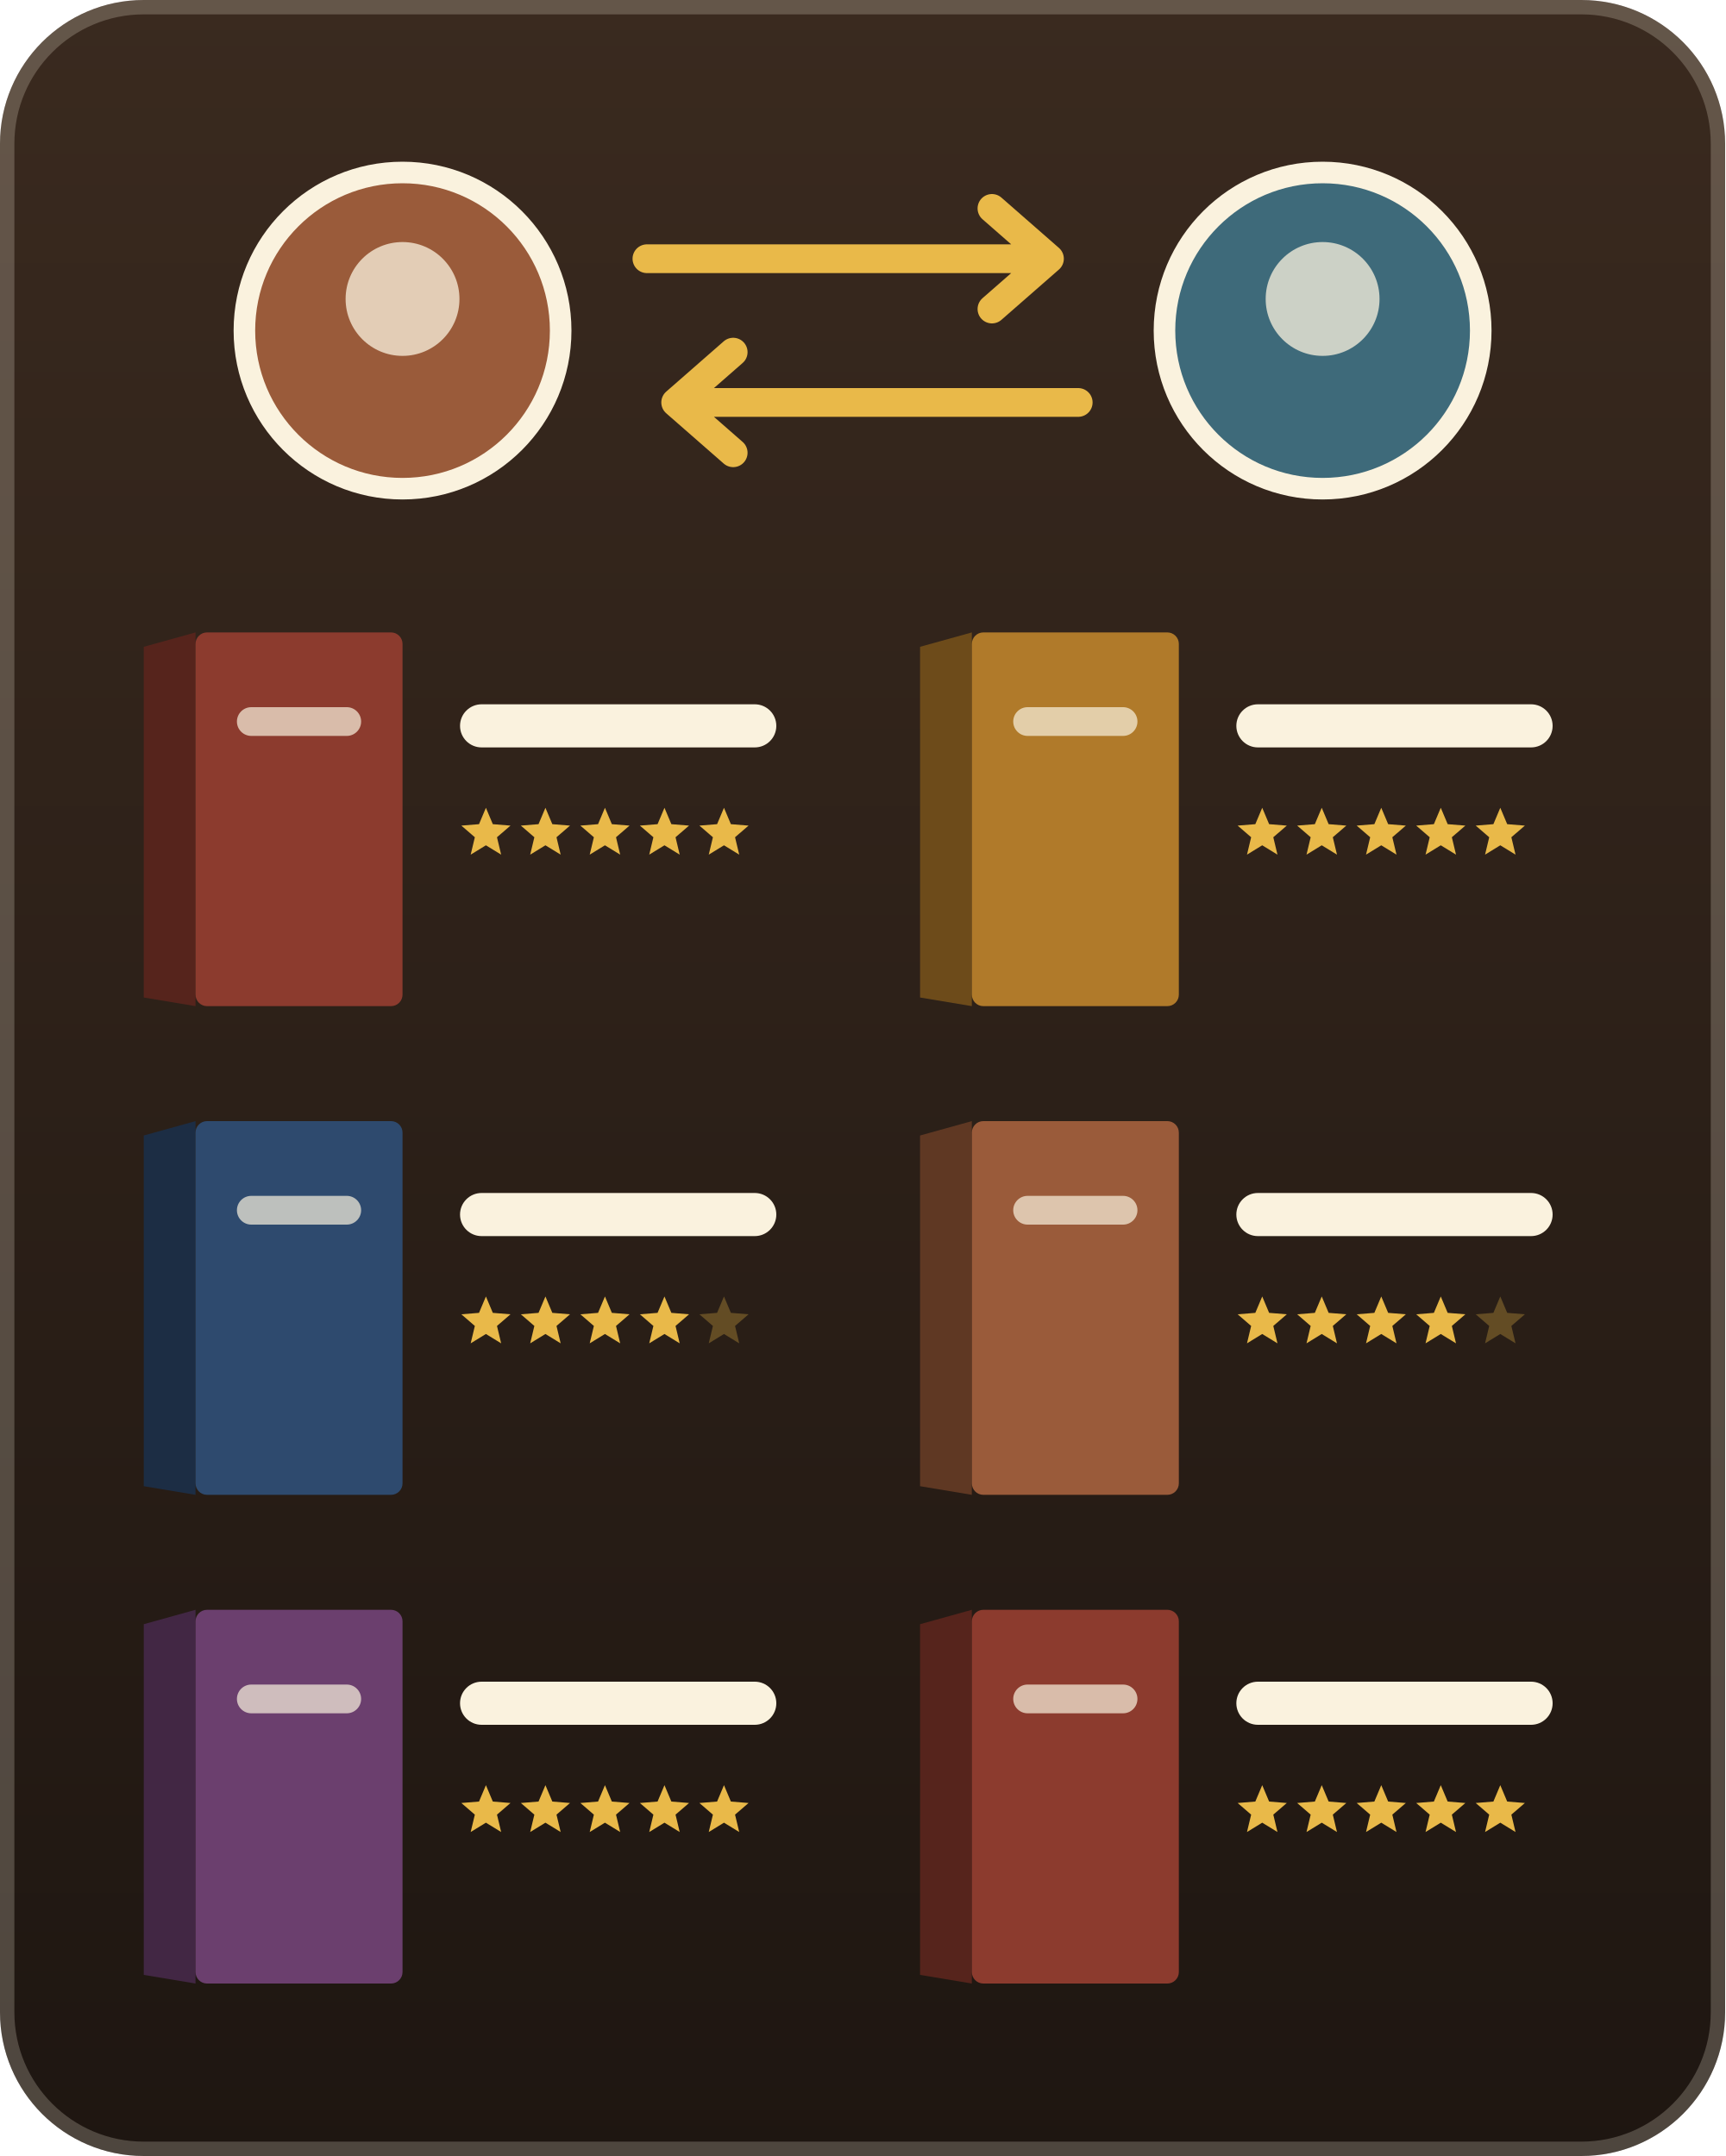
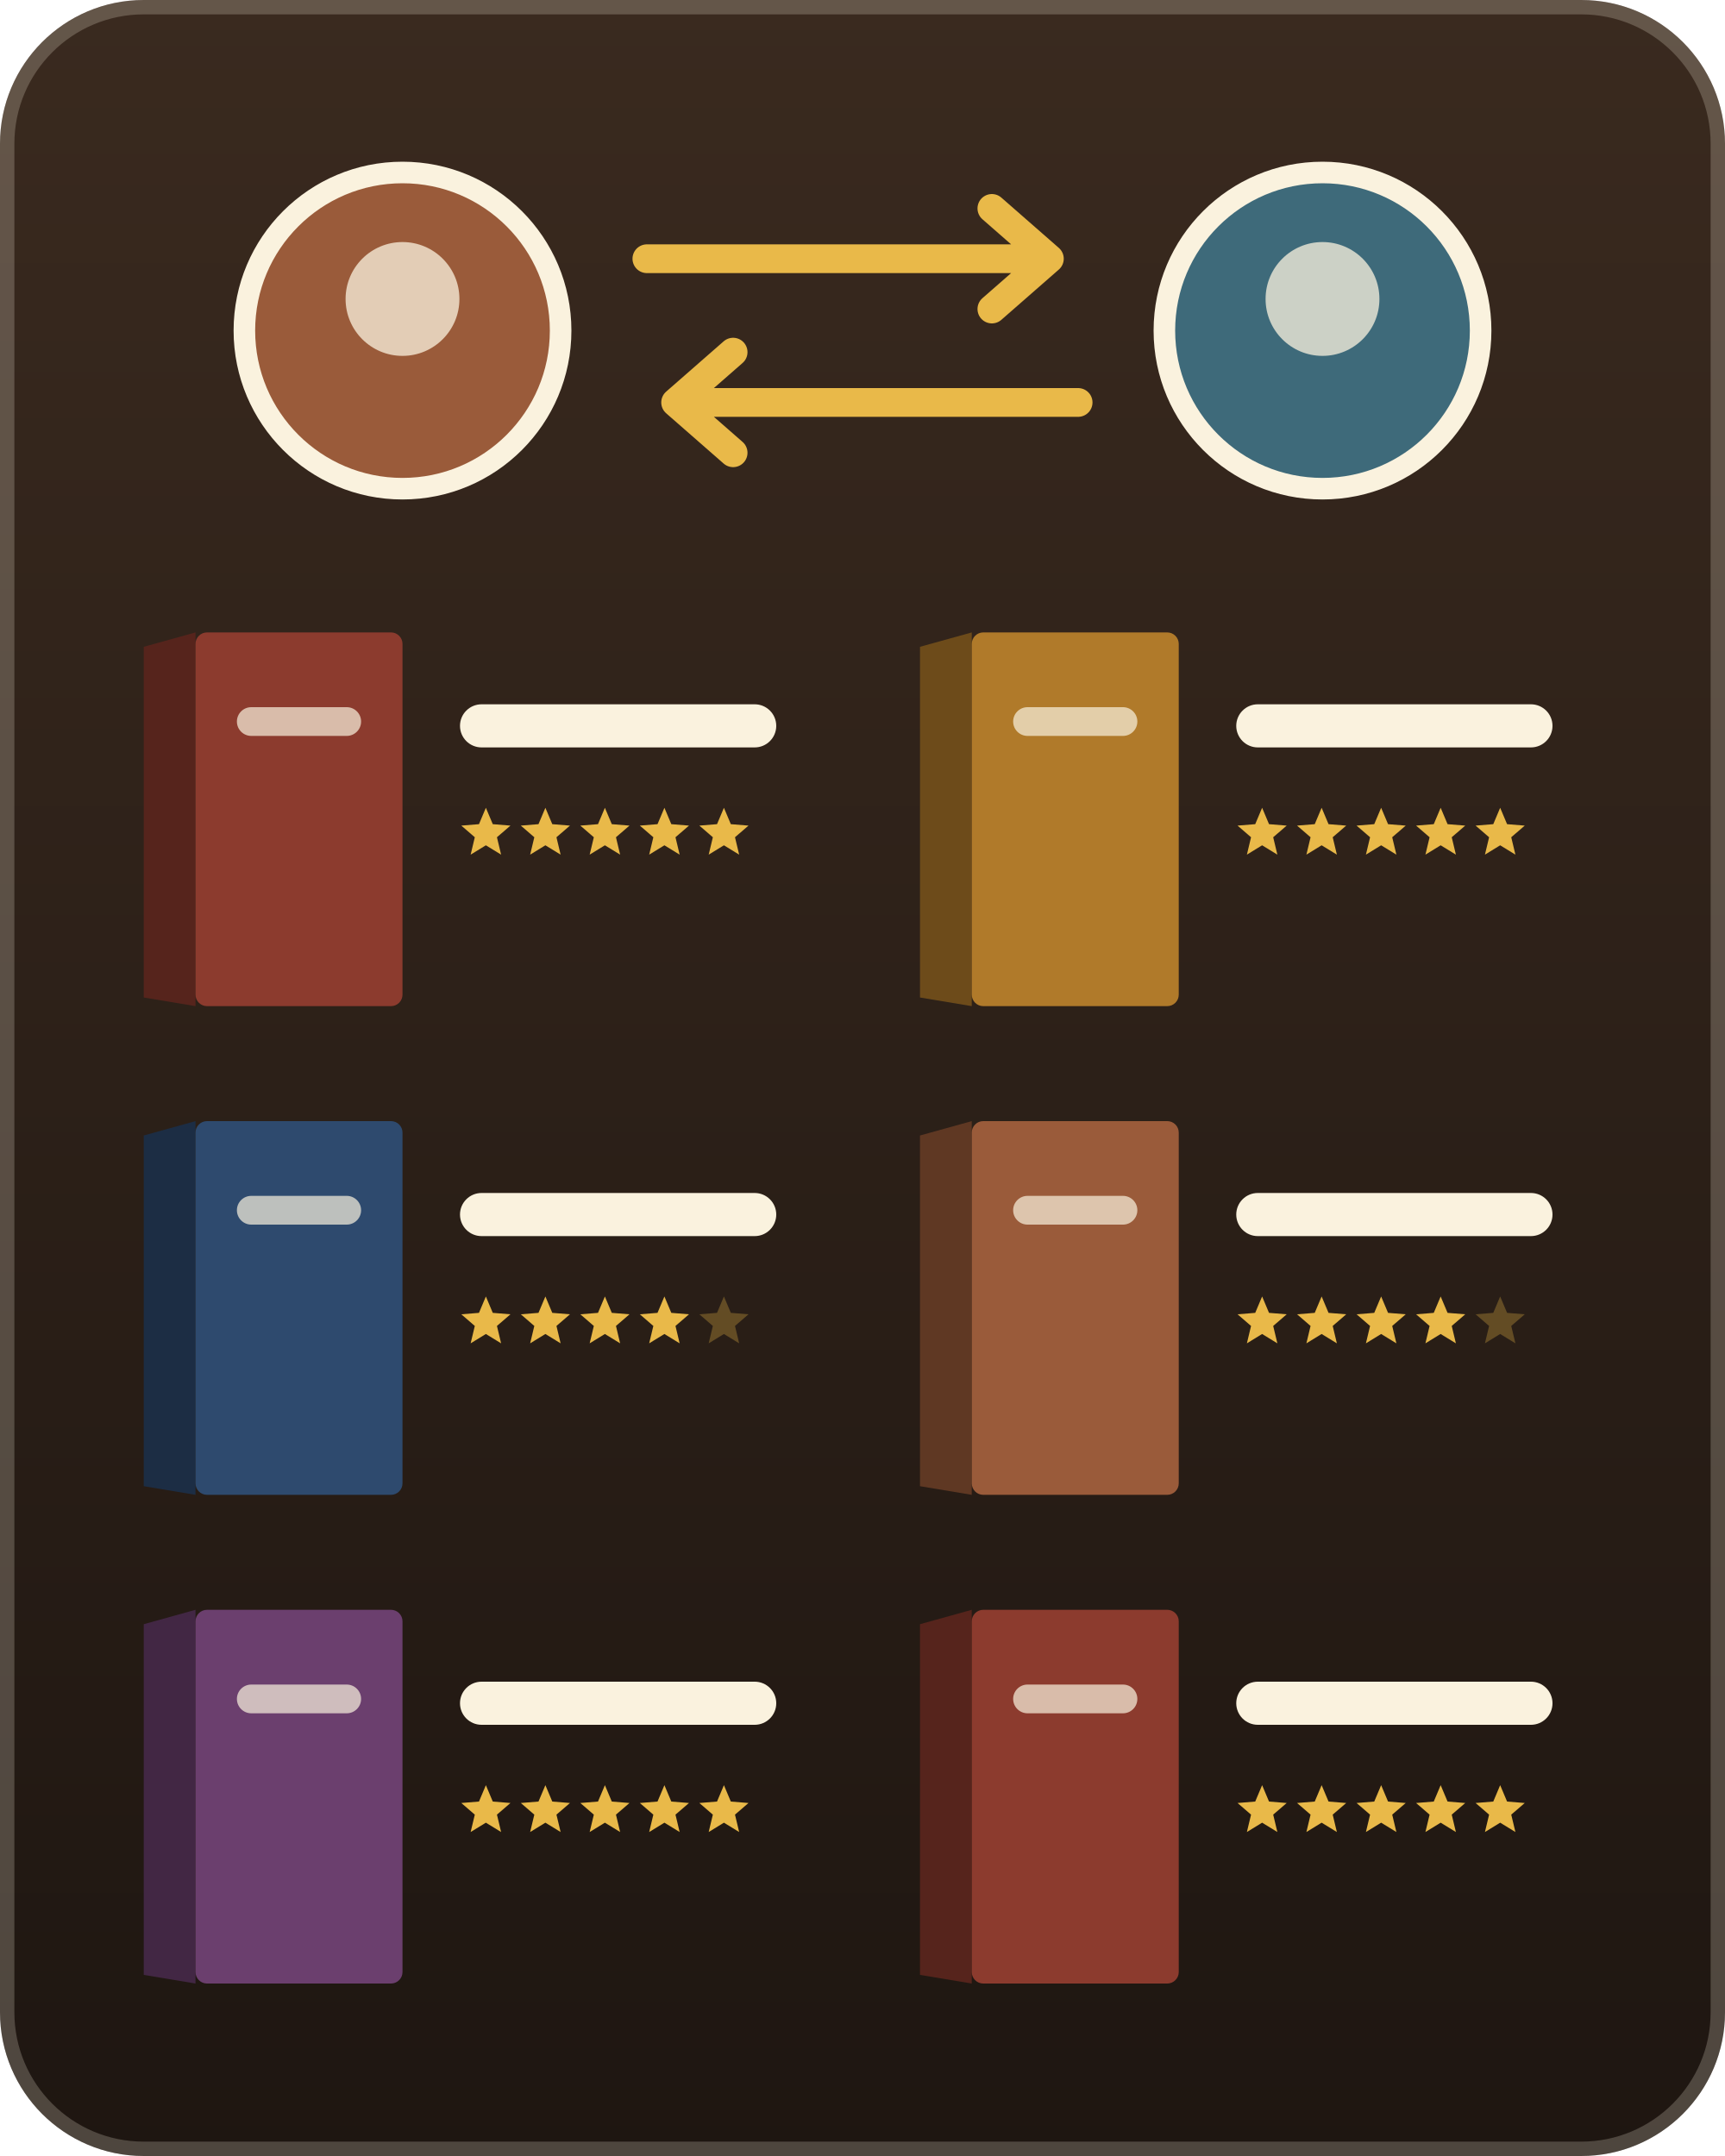
- <svg xmlns="http://www.w3.org/2000/svg" width="120" height="150" viewBox="0 0 120 150">
+ <svg xmlns="http://www.w3.org/2000/svg" width="56" height="70" viewBox="0 0 120 150">
  <defs>
    <linearGradient id="ground" x1="0" y1="0" x2="0" y2="1">
      <stop offset="0" stop-color="#3A2A1F" />
      <stop offset="1" stop-color="#1E1611" />
    </linearGradient>
    <radialGradient id="glow" cx="0.5" cy="0.5" r="0.5">
      <stop offset="0" stop-color="#E9B949" stop-opacity="0.38" />
      <stop offset="1" stop-color="#E9B949" stop-opacity="0" />
    </radialGradient>
    <radialGradient id="lamp" cx="0.5" cy="0.35" r="0.7">
      <stop offset="0" stop-color="#8A5F3C" />
      <stop offset="1" stop-color="#4A3020" />
    </radialGradient>
  </defs>
  <rect x="0" y="0" width="120" height="150" rx="10" fill="url(#ground)" />
  <circle cx="28" cy="23" r="11" fill="#9A5B3A" stroke="#FAF2DE" stroke-width="1.5" />
  <circle cx="28" cy="20.8" r="3.96" fill="#FAF2DE" fill-opacity="0.75" />
  <circle cx="92" cy="23" r="11" fill="#3E6A7A" stroke="#FAF2DE" stroke-width="1.5" />
  <circle cx="92" cy="20.8" r="3.96" fill="#FAF2DE" fill-opacity="0.75" />
  <path d="M45 18 H73 M69 14.5 L73 18 L69 21.5" stroke="#E9B949" stroke-width="2" fill="none" stroke-linecap="round" stroke-linejoin="round" />
  <path d="M75 28 H47 M51 24.5 L47 28 L51 31.5" stroke="#E9B949" stroke-width="2" fill="none" stroke-linecap="round" stroke-linejoin="round" />
  <polygon points="10,45 13.6,44 13.6,70 10,69.4" fill="#56241C" />
  <rect x="13.6" y="44" width="14.4" height="26" rx="0.8" fill="#8C3B2E" fill-opacity="1" />
  <rect x="16.48" y="49.2" width="8.64" height="2" rx="1" fill="#FAF2DE" fill-opacity="0.7" />
  <rect x="32" y="49" width="22" height="3" rx="1.5" fill="#FAF2DE" fill-opacity="1" />
  <polygon points="33.80,56.20 34.28,57.34 35.51,57.44 34.57,58.25 34.86,59.46 33.80,58.81 32.74,59.46 33.03,58.25 32.09,57.44 33.32,57.34" fill="#E9B949" fill-opacity="1" />
  <polygon points="37.94,56.20 38.42,57.34 39.65,57.44 38.71,58.25 39.00,59.46 37.94,58.81 36.88,59.46 37.17,58.25 36.23,57.44 37.46,57.34" fill="#E9B949" fill-opacity="1" />
  <polygon points="42.08,56.20 42.56,57.34 43.79,57.44 42.85,58.25 43.14,59.46 42.08,58.81 41.02,59.46 41.31,58.25 40.37,57.44 41.60,57.34" fill="#E9B949" fill-opacity="1" />
  <polygon points="46.22,56.20 46.70,57.34 47.93,57.44 46.99,58.25 47.28,59.46 46.22,58.81 45.16,59.46 45.45,58.25 44.51,57.44 45.74,57.34" fill="#E9B949" fill-opacity="1" />
  <polygon points="50.36,56.20 50.84,57.34 52.07,57.44 51.13,58.25 51.42,59.46 50.36,58.81 49.30,59.46 49.59,58.25 48.65,57.44 49.88,57.34" fill="#E9B949" fill-opacity="1" />
  <polygon points="10,79 13.6,78 13.6,104 10,103.4" fill="#1C2D44" />
  <rect x="13.6" y="78" width="14.4" height="26" rx="0.8" fill="#2E4A6E" fill-opacity="1" />
  <rect x="16.48" y="83.2" width="8.64" height="2" rx="1" fill="#FAF2DE" fill-opacity="0.7" />
  <rect x="32" y="83" width="22" height="3" rx="1.5" fill="#FAF2DE" fill-opacity="1" />
  <polygon points="33.80,90.20 34.28,91.34 35.51,91.44 34.57,92.25 34.86,93.46 33.80,92.81 32.74,93.46 33.03,92.25 32.09,91.44 33.32,91.34" fill="#E9B949" fill-opacity="1" />
  <polygon points="37.94,90.20 38.42,91.34 39.65,91.44 38.71,92.25 39.00,93.46 37.94,92.81 36.88,93.46 37.17,92.25 36.23,91.44 37.46,91.34" fill="#E9B949" fill-opacity="1" />
  <polygon points="42.08,90.20 42.56,91.34 43.79,91.44 42.85,92.25 43.14,93.46 42.08,92.81 41.02,93.46 41.31,92.25 40.37,91.44 41.60,91.34" fill="#E9B949" fill-opacity="1" />
  <polygon points="46.22,90.20 46.70,91.34 47.93,91.44 46.99,92.25 47.28,93.46 46.22,92.81 45.16,93.46 45.45,92.25 44.51,91.44 45.74,91.34" fill="#E9B949" fill-opacity="1" />
  <polygon points="50.36,90.20 50.84,91.34 52.07,91.44 51.13,92.25 51.42,93.46 50.36,92.81 49.30,93.46 49.59,92.25 48.65,91.44 49.88,91.34" fill="#E9B949" fill-opacity="0.3" />
  <polygon points="10,113 13.6,112 13.6,138 10,137.4" fill="#422744" />
  <rect x="13.6" y="112" width="14.4" height="26" rx="0.8" fill="#6B3F6E" fill-opacity="1" />
  <rect x="16.48" y="117.2" width="8.64" height="2" rx="1" fill="#FAF2DE" fill-opacity="0.7" />
  <rect x="32" y="117" width="22" height="3" rx="1.5" fill="#FAF2DE" fill-opacity="1" />
  <polygon points="33.80,124.20 34.28,125.34 35.51,125.44 34.57,126.25 34.86,127.46 33.80,126.81 32.74,127.46 33.03,126.25 32.09,125.44 33.32,125.34" fill="#E9B949" fill-opacity="1" />
  <polygon points="37.94,124.20 38.42,125.34 39.65,125.44 38.71,126.25 39.00,127.46 37.94,126.81 36.88,127.46 37.17,126.25 36.23,125.44 37.46,125.34" fill="#E9B949" fill-opacity="1" />
  <polygon points="42.08,124.20 42.56,125.34 43.79,125.44 42.85,126.25 43.14,127.46 42.08,126.81 41.02,127.46 41.31,126.25 40.37,125.44 41.60,125.34" fill="#E9B949" fill-opacity="1" />
  <polygon points="46.22,124.20 46.70,125.34 47.93,125.44 46.99,126.25 47.28,127.46 46.22,126.81 45.16,127.46 45.45,126.25 44.51,125.44 45.74,125.34" fill="#E9B949" fill-opacity="1" />
  <polygon points="50.36,124.20 50.84,125.34 52.07,125.44 51.13,126.25 51.42,127.46 50.36,126.81 49.30,127.46 49.59,126.25 48.65,125.44 49.88,125.34" fill="#E9B949" fill-opacity="1" />
  <polygon points="64,45 67.6,44 67.6,70 64,69.4" fill="#6D4B1A" />
  <rect x="67.6" y="44" width="14.4" height="26" rx="0.8" fill="#B07A2A" fill-opacity="1" />
  <rect x="70.48" y="49.2" width="8.64" height="2" rx="1" fill="#FAF2DE" fill-opacity="0.7" />
  <rect x="86" y="49" width="22" height="3" rx="1.5" fill="#FAF2DE" fill-opacity="1" />
  <polygon points="87.80,56.20 88.28,57.34 89.51,57.44 88.57,58.25 88.86,59.46 87.80,58.81 86.74,59.46 87.03,58.25 86.09,57.44 87.32,57.34" fill="#E9B949" fill-opacity="1" />
  <polygon points="91.94,56.20 92.42,57.34 93.65,57.44 92.71,58.25 93.00,59.46 91.94,58.81 90.88,59.46 91.17,58.25 90.23,57.44 91.46,57.34" fill="#E9B949" fill-opacity="1" />
  <polygon points="96.08,56.20 96.56,57.34 97.79,57.44 96.85,58.25 97.14,59.46 96.08,58.81 95.02,59.46 95.31,58.25 94.37,57.44 95.60,57.34" fill="#E9B949" fill-opacity="1" />
  <polygon points="100.22,56.20 100.70,57.34 101.93,57.44 100.99,58.25 101.28,59.46 100.22,58.81 99.16,59.46 99.45,58.25 98.51,57.44 99.74,57.34" fill="#E9B949" fill-opacity="1" />
  <polygon points="104.36,56.20 104.84,57.34 106.07,57.44 105.13,58.25 105.42,59.46 104.36,58.81 103.30,59.46 103.59,58.25 102.65,57.44 103.88,57.34" fill="#E9B949" fill-opacity="1" />
  <polygon points="64,79 67.6,78 67.6,104 64,103.4" fill="#5F3823" />
  <rect x="67.6" y="78" width="14.4" height="26" rx="0.8" fill="#9A5B3A" fill-opacity="1" />
  <rect x="70.48" y="83.2" width="8.64" height="2" rx="1" fill="#FAF2DE" fill-opacity="0.7" />
  <rect x="86" y="83" width="22" height="3" rx="1.5" fill="#FAF2DE" fill-opacity="1" />
  <polygon points="87.80,90.20 88.28,91.34 89.51,91.44 88.57,92.25 88.86,93.46 87.80,92.81 86.74,93.46 87.03,92.25 86.09,91.44 87.32,91.34" fill="#E9B949" fill-opacity="1" />
  <polygon points="91.94,90.20 92.42,91.34 93.65,91.44 92.71,92.25 93.00,93.46 91.94,92.81 90.88,93.46 91.17,92.25 90.23,91.44 91.46,91.34" fill="#E9B949" fill-opacity="1" />
  <polygon points="96.08,90.20 96.56,91.34 97.79,91.44 96.85,92.25 97.14,93.46 96.08,92.81 95.02,93.46 95.31,92.25 94.37,91.44 95.60,91.34" fill="#E9B949" fill-opacity="1" />
  <polygon points="100.22,90.20 100.70,91.34 101.93,91.44 100.99,92.25 101.28,93.46 100.22,92.81 99.16,93.46 99.45,92.25 98.51,91.44 99.74,91.34" fill="#E9B949" fill-opacity="1" />
  <polygon points="104.36,90.20 104.84,91.34 106.07,91.44 105.13,92.25 105.42,93.46 104.36,92.81 103.30,93.46 103.59,92.25 102.65,91.44 103.88,91.34" fill="#E9B949" fill-opacity="0.3" />
  <polygon points="64,113 67.6,112 67.6,138 64,137.4" fill="#56241C" />
  <rect x="67.6" y="112" width="14.4" height="26" rx="0.8" fill="#8C3B2E" fill-opacity="1" />
  <rect x="70.48" y="117.2" width="8.64" height="2" rx="1" fill="#FAF2DE" fill-opacity="0.7" />
  <rect x="86" y="117" width="22" height="3" rx="1.5" fill="#FAF2DE" fill-opacity="1" />
  <polygon points="87.80,124.20 88.28,125.34 89.51,125.44 88.57,126.25 88.86,127.46 87.80,126.81 86.74,127.46 87.03,126.25 86.09,125.44 87.32,125.34" fill="#E9B949" fill-opacity="1" />
  <polygon points="91.94,124.20 92.42,125.34 93.65,125.44 92.71,126.25 93.00,127.46 91.94,126.81 90.88,127.46 91.17,126.25 90.23,125.44 91.46,125.34" fill="#E9B949" fill-opacity="1" />
  <polygon points="96.08,124.20 96.56,125.34 97.79,125.44 96.85,126.25 97.14,127.46 96.08,126.81 95.02,127.46 95.31,126.25 94.37,125.44 95.60,125.34" fill="#E9B949" fill-opacity="1" />
  <polygon points="100.22,124.20 100.70,125.34 101.93,125.44 100.99,126.25 101.28,127.46 100.22,126.81 99.16,127.46 99.45,126.25 98.51,125.44 99.74,125.34" fill="#E9B949" fill-opacity="1" />
  <polygon points="104.36,124.20 104.84,125.34 106.07,125.44 105.13,126.25 105.42,127.46 104.36,126.81 103.30,127.46 103.59,126.25 102.65,125.44 103.88,125.34" fill="#E9B949" fill-opacity="1" />
  <rect x="0.5" y="0.5" width="119" height="149" rx="9.5" fill="none" stroke="#FAF2DE" stroke-opacity="0.22" />
</svg>
